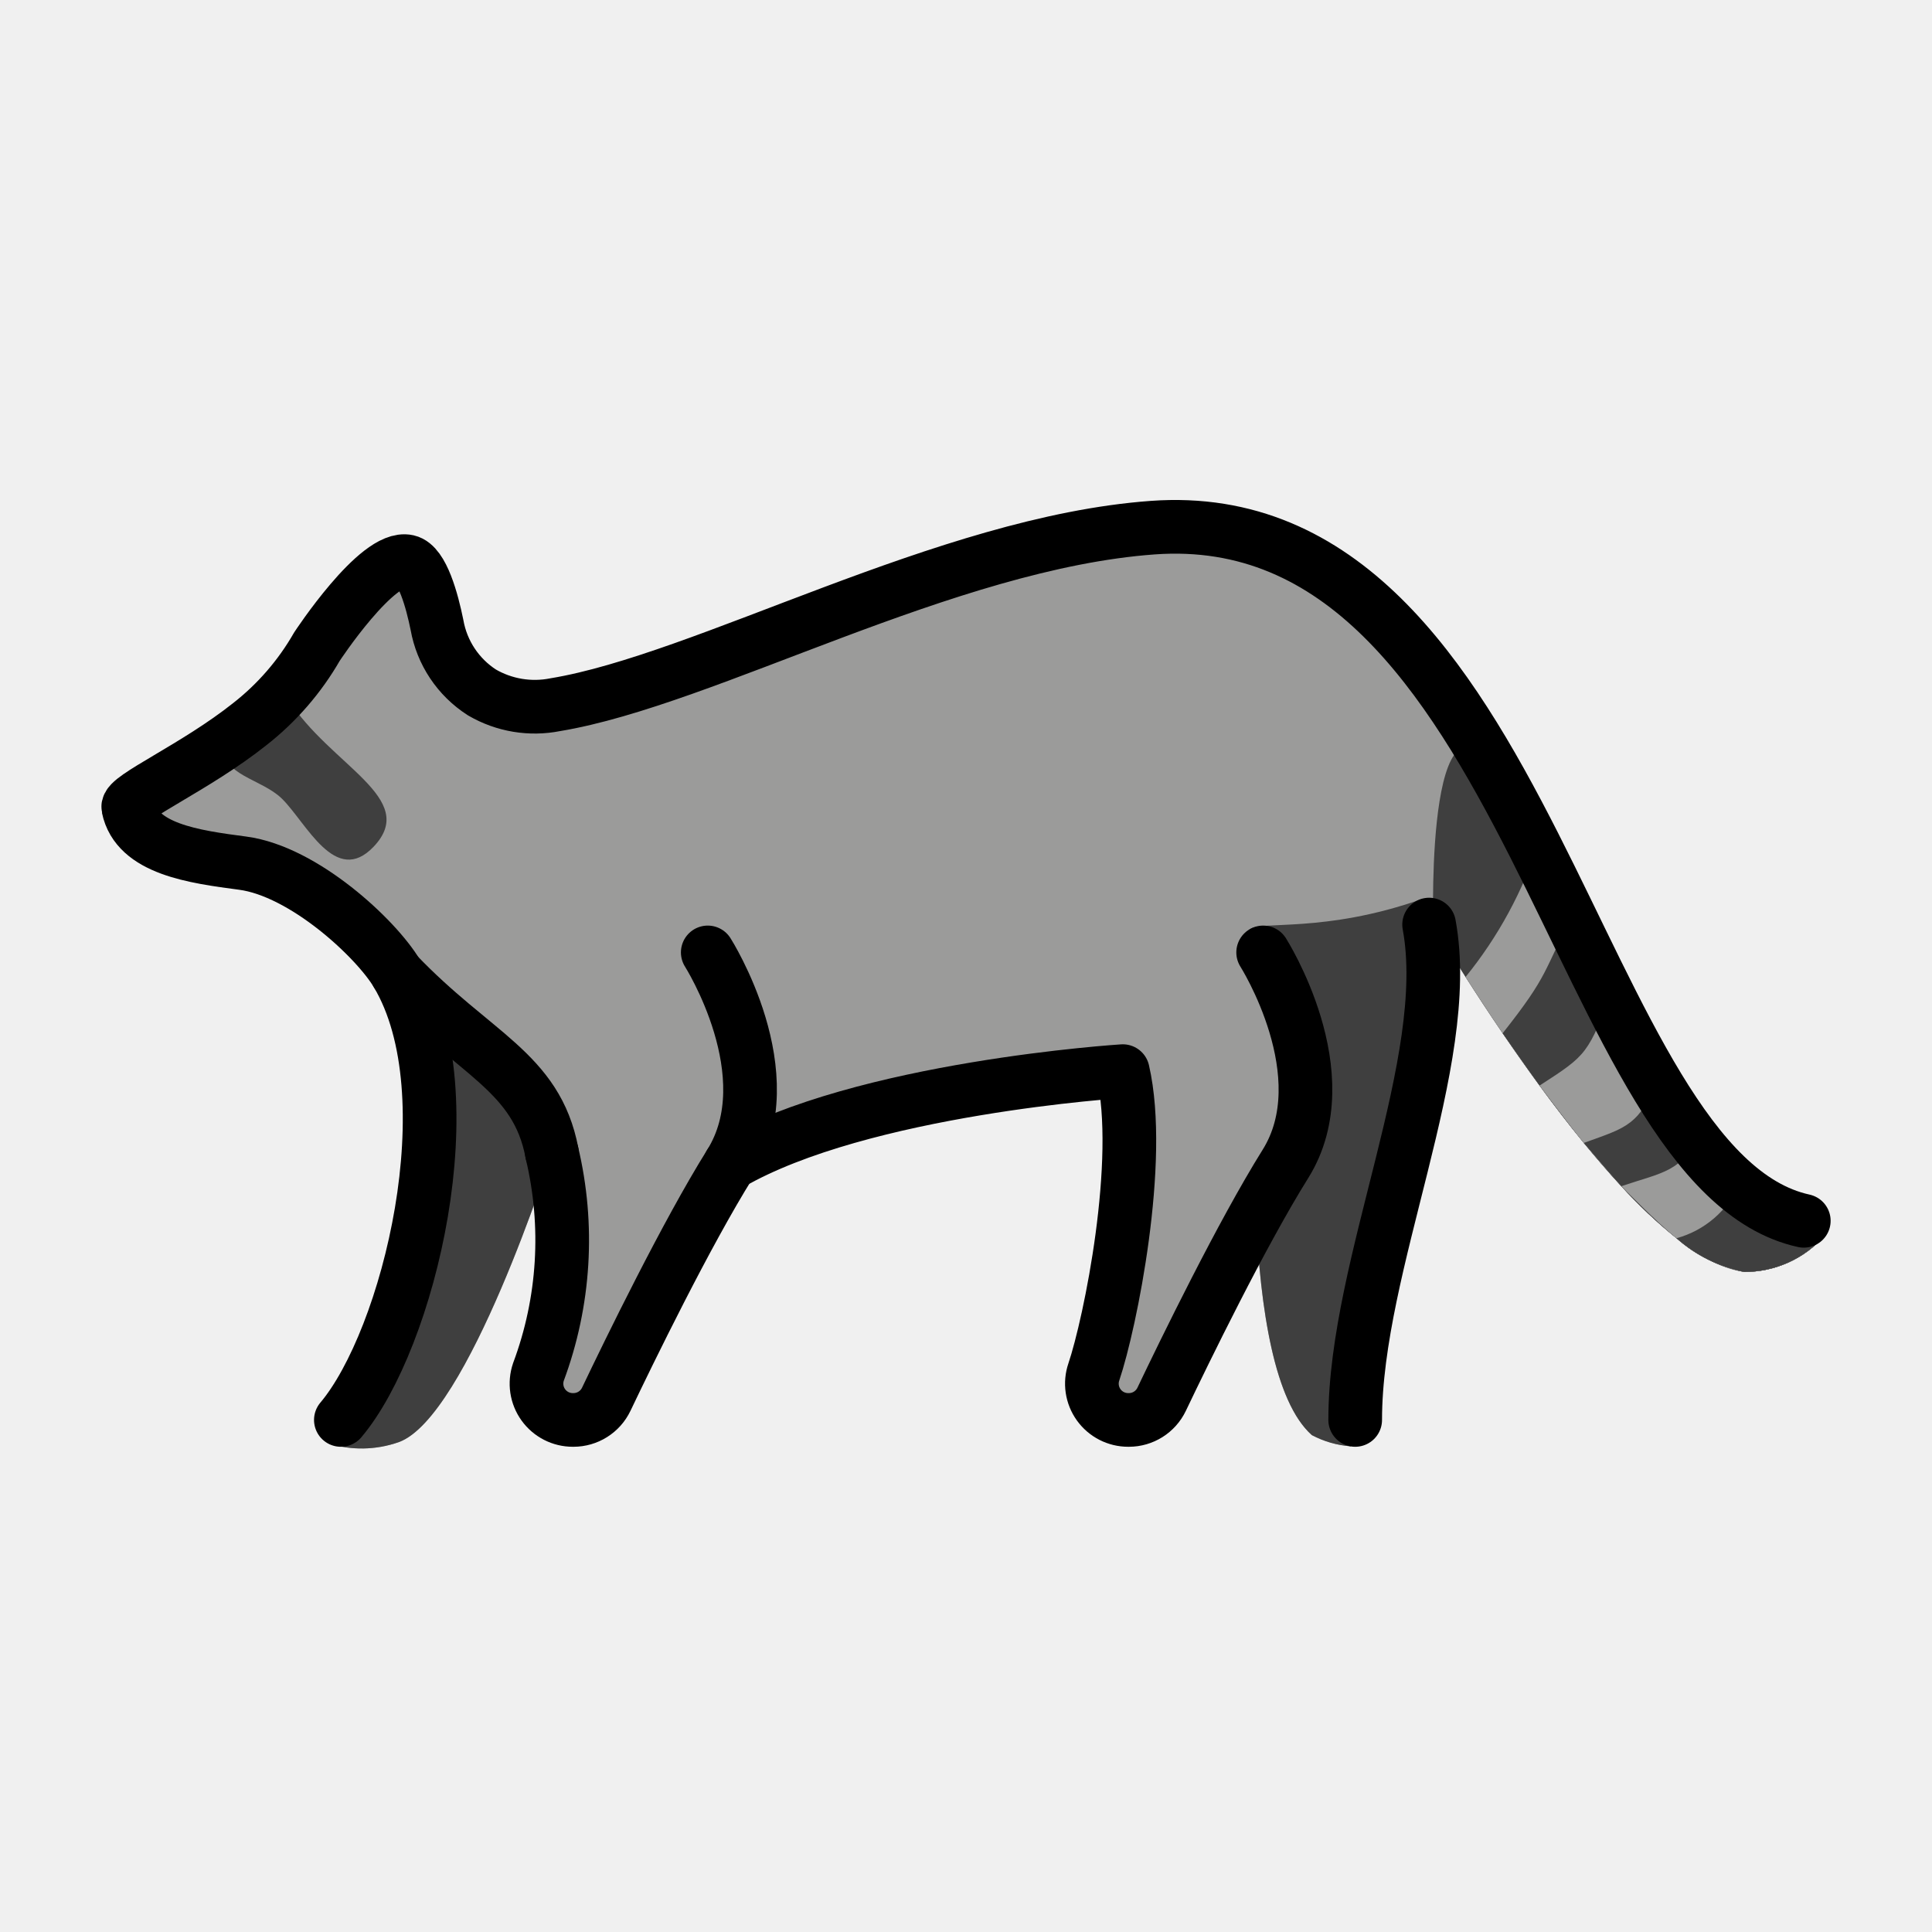
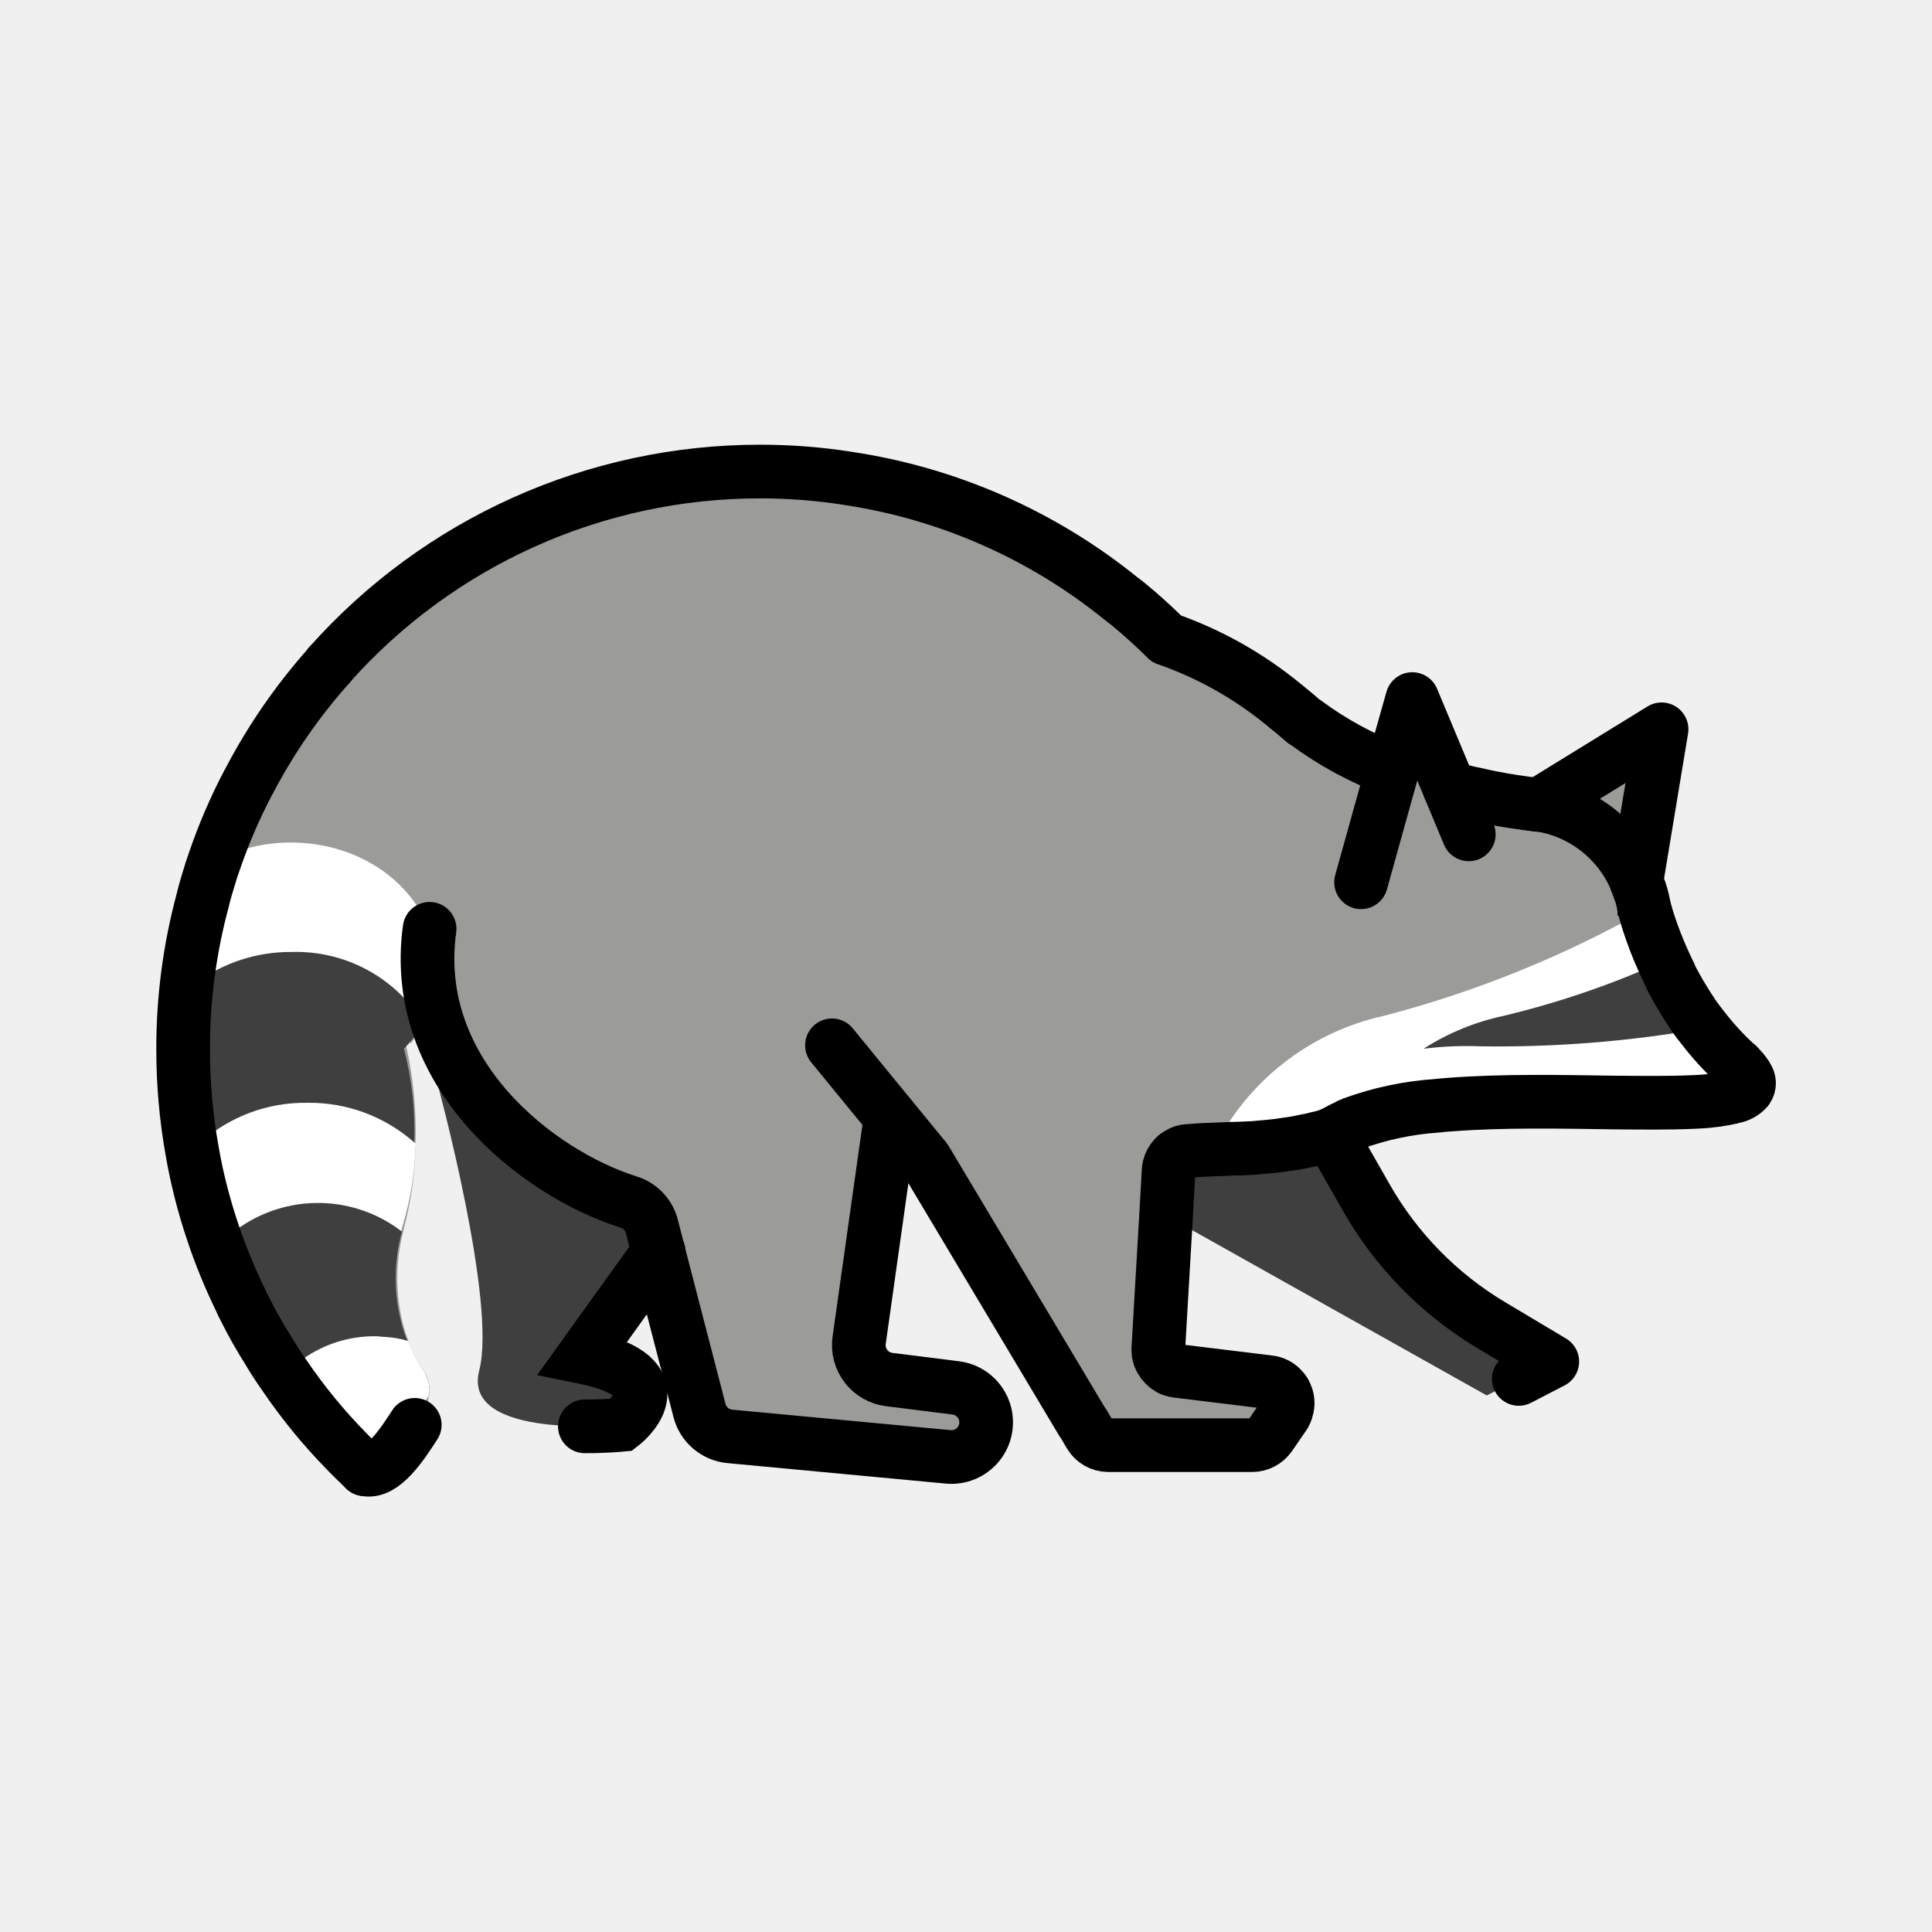
<svg xmlns="http://www.w3.org/2000/svg" id="emoji" viewBox="0 0 72 72">
  <g id="color">
-     <path id="Raccoon_Color_1" fill="#9b9b9a" d="M68,46.048c-8.584-1.873-10.907-27.412-25.043-26.385-7.698.559-16.667,5.674-22.264,6.598a3.908,3.908,0,0,1-2.731-.456,3.767,3.767,0,0,1-1.677-2.517c-.183-.899-.544-2.24-1.092-2.364C14.062,20.668,11.81,24.1,11.81,24.1a9.957,9.957,0,0,1-2.501,2.886c-2.033,1.616-4.607,2.727-4.529,3.106.317,1.547,2.443,1.835,4.262,2.075,2.287.302,4.974,2.811,5.75,4.112,2.698,4.522-.037,14.53-2.556,17.511a4.153,4.153,0,0,0,2.617-.043c2.583-.911,5.716-10.786,5.716-10.786l-.502,8.167L21.37,52.917,27.206,43.376s3.554-1.252,5.217-1.96c3.064-1.305,9.42-1.497,9.42-1.497l-1.079,11.21,1.304,1.789,1.741-2.516L48.65,41.559,47.074,35.494S45.619,50.578,48.889,53.483A3.68,3.68,0,0,0,50.34,53.9L53.414,34.456S60.685,46.912,65,47.4A3.966,3.966,0,0,0,68,46.048Z" />
-     <path id="Raccoon_Color_2" fill="#3f3f3f" d="M46.571,34.638c-.948.912,1.907,3.063,1.827,5.95-.04,1.448-1.663,3.067-1.593,4.665.156,3.548.692,6.993,2.084,8.23A3.68,3.68,0,0,0,50.34,53.9s3.985-20.867,2.654-20.396C49.353,34.791,46.922,34.3,46.571,34.638Z" />
-     <path id="Raccoon_Color_3" fill="#3f3f3f" d="M14.791,36.279c2.698,4.522-.037,14.53-2.556,17.511a4.153,4.153,0,0,0,2.617-.043c2.583-.911,5.716-10.786,5.716-10.786S14.015,34.978,14.791,36.279Z" />
-     <g id="Raccoon_Color_4">
-       <path fill="#3f3f3f" d="M68,46.048a6.455,6.455,0,0,1-3.173-1.924,15.089,15.089,0,0,1-1.532-1.863c-.469-.661-.925-1.386-1.376-2.158-.601-1.029-1.191-2.141-1.785-3.297-.478-.93-.958-1.888-1.448-2.854-.435-.858-.879-1.723-1.335-2.579-.353-.662-.713-1.318-1.084-1.963C53.087,23.876,53.414,34.456,53.414,34.456s.454.778,1.204,1.954c.389.61.857,1.327,1.382,2.097.425.624.888,1.283,1.376,1.949.525.717,1.08,1.441,1.65,2.138.459.561.928,1.105,1.398,1.613A18.416,18.416,0,0,0,62.48,46.145,5.37,5.37,0,0,0,65,47.4,3.966,3.966,0,0,0,68,46.048Z" />
-       <path fill="#9b9b9a" d="M68,46.048a6.455,6.455,0,0,1-3.173-1.924,15.089,15.089,0,0,1-1.532-1.863c-.469-.661-.925-1.386-1.376-2.158-.601-1.029-1.191-2.141-1.785-3.297-.478-.93-.958-1.888-1.448-2.854-.435-.858-1.028-3.498-1.335-2.579A15.626,15.626,0,0,1,54.617,36.41s.857,1.327,1.382,2.097c.425.624.888,1.283,1.376,1.949.525.717,1.08,1.441,1.65,2.138.459.561.928,1.105,1.398,1.613A18.416,18.416,0,0,0,62.48,46.145,5.37,5.37,0,0,0,65,47.4,3.966,3.966,0,0,0,68,46.048Z" />
-       <path fill="#3f3f3f" d="M68,46.048a6.455,6.455,0,0,1-3.173-1.924,15.089,15.089,0,0,1-1.532-1.863c-.469-.661-.925-1.386-1.376-2.158-.601-1.029-1.191-2.141-1.785-3.297-.478-.93-.945-3.813-1.448-2.854-1.218,2.322-.923,2.322-2.687,4.555,0,0,.888,1.283,1.376,1.949.525.717,1.08,1.441,1.65,2.138.459.561.928,1.105,1.398,1.613A18.416,18.416,0,0,0,62.48,46.145,5.37,5.37,0,0,0,65,47.4,3.966,3.966,0,0,0,68,46.048Z" />
-       <path fill="#9b9b9a" d="M68,46.048a6.455,6.455,0,0,1-3.173-1.924,15.089,15.089,0,0,1-1.532-1.863c-.469-.661-.925-1.386-1.376-2.158-.601-1.029-1.314-4.508-1.785-3.297-.969,2.493-.969,2.493-2.759,3.65,0,0,1.08,1.441,1.65,2.138.459.561.928,1.105,1.398,1.613A18.416,18.416,0,0,0,62.48,46.145,5.37,5.37,0,0,0,65,47.4,3.966,3.966,0,0,0,68,46.048Z" />
-       <path fill="#3f3f3f" d="M68,46.048a6.455,6.455,0,0,1-3.173-1.924,15.089,15.089,0,0,1-1.532-1.863c-.469-.661-.984-2.961-1.376-2.158-.919,1.881-1.217,1.881-2.893,2.49,0,0,.928,1.105,1.398,1.613A18.416,18.416,0,0,0,62.48,46.145,5.37,5.37,0,0,0,65,47.4,3.966,3.966,0,0,0,68,46.048Z" />
-       <path fill="#9b9b9a" d="M68,46.048a6.455,6.455,0,0,1-3.173-1.924c-.529-.537-1.194-2.649-1.532-1.863-.607,1.414-1.295,1.414-2.871,1.945,0,0,1.383,1.409,2.056,1.939A5.37,5.37,0,0,0,65,47.4,3.966,3.966,0,0,0,68,46.048Z" />
-       <path fill="#3f3f3f" d="M68,46.048c-1.157-.252-2.676-3.219-3.173-1.924A3.608,3.608,0,0,1,62.48,46.145,5.37,5.37,0,0,0,65,47.4,3.966,3.966,0,0,0,68,46.048Z" />
-     </g>
-     <path id="Raccoon_Color_5" fill="#3f3f3f" d="M8.416,27.839c.11-.52,2.044-2.216,2.329-1.767,1.575,2.471,4.9,3.678,3.176,5.485-1.424,1.492-2.502-.897-3.415-1.793C9.754,29.025,8.198,28.87,8.416,27.839Z" />
+     <path fill="#9b9b9a" d="M51.894,28.685a13.211,13.211,0,0,1-3.246-1.768.071.071,0,0,1-.037-.019.029.029,0,0,0-.019-.009c-.253-.225-.505-.43-.748-.627a17.947,17.947,0,0,0-5.426-3.433,1.897,1.897,0,0,1-.655-.533.13.13,0,0,1-.028-.037C38.872,18.648,30.64,16.777,25.57,17.319a14.122,14.122,0,0,0-1.777.309h-.028c-.449.009-9.345,1.207-14.481,11.478a.206.206,0,0,0-.028.047A27.688,27.688,0,0,0,7.881,32.408l-.196.645c-.047.168-.094.327-.131.496-1.029,4.471.112,11.272,1.955,15.959.009.009.009.009.009.019,1.188,2.984,2.657,5.107,4.041,5.192.823.066,1.628-.617,2.301-2.292a1.402,1.402,0,0,0,.131-.412,1.313,1.313,0,0,0-.206-.926,4.895,4.895,0,0,1-.561-1.113,4.973,4.973,0,0,1-.197-.599,6.988,6.988,0,0,1,0-3.48c.009-.066.028-.131.047-.206a12.905,12.905,0,0,0,.412-2.984.315.315,0,0,0,0-.093,14.445,14.445,0,0,0-.327-3.536c-.084-.384-.159-.636-.178-.72.103.178.215.365.327.533a4.623,4.623,0,0,0,.468-.776,4.664,4.664,0,0,1,.468,2.039v.019a14.104,14.104,0,0,0,7.119,4.621,1.335,1.335,0,0,1,.935.926l.234.945,1.534,5.903a1.297,1.297,0,0,0,1.132.964l8.138.767a1.297,1.297,0,0,0,1.413-1.291,1.41,1.41,0,0,0-.056-.384,1.291,1.291,0,0,0-1.076-.898l-2.479-.318a1.286,1.286,0,0,1-1.123-1.459l1.169-8.316,1.197,1.45a1.032,1.032,0,0,0,.131.168l1.095,1.833,4.715,7.895.066.093a2.094,2.094,0,0,0,1.637.786h3.957a2.095,2.095,0,0,0,1.721-.898l.019-.028.122-.187a.981.981,0,0,0,.066-.103.524.524,0,0,0,.037-.112.739.739,0,0,0-.066-.627v-.009a.321.321,0,0,0-.084-.112.751.751,0,0,0-.496-.271l-3.442-.421a.984.984,0,0,1-.159-.037.579.579,0,0,1-.112-.047.864.864,0,0,1-.318-.318.589.589,0,0,1-.094-.253.29.29,0,0,1-.009-.094.258.258,0,0,1-.009-.084l.29-4.958.094-1.665a.375.375,0,0,1,.028-.14.864.864,0,0,1,.197-.365.581.581,0,0,1,.178-.131.607.607,0,0,1,.309-.103c.327-.028.655-.047.973-.056.084,0,.168-.009.253-.009.15-.009.299-.009.449-.019.243,0,.505-.019.767-.028.206-.019.412-.037.627-.056s.43-.047.655-.084c.234-.028.477-.075.73-.131a3.05,3.05,0,0,0,.374-.084c.131-.028.271-.066.412-.103a.388.388,0,0,0,.093-.037.343.343,0,0,0,.103-.047,2.436,2.436,0,0,1,.225-.122,3.04,3.04,0,0,1,.496-.243,11.381,11.381,0,0,1,3.134-.664c.178-.019.346-.037.524-.047,1.964-.15,4.163-.103,6.09-.075,1.085.009,2.086.019,2.9-.019h.037c.262-.009.505-.028.72-.056a3.048,3.048,0,0,0,.328-.047,1.75,1.75,0,0,0,.253-.047,1.016,1.016,0,0,0,.197-.047.886.886,0,0,0,.514-.281.409.409,0,0,0,0-.449.56.56,0,0,0-.084-.14l-.009-.009a.568.568,0,0,0-.122-.14,2.541,2.541,0,0,0-.225-.225c-.112-.103-.225-.215-.327-.318a2.474,2.474,0,0,1-.309-.318c-.196-.215-.374-.44-.552-.664-.131-.159-.253-.327-.374-.496q-.253-.379-.477-.758a5.097,5.097,0,0,1-.299-.533,2.406,2.406,0,0,1-.103-.225c-.084-.168-.159-.337-.234-.496-.084-.178-.15-.346-.225-.514-.131-.327-.243-.636-.337-.935-.047-.15-.094-.299-.131-.44-.009-.019-.009-.028-.019-.047v-.009a.333.333,0,0,0-.019-.093l-.15-.589c0-.009-.009-.028-.009-.037V33.147a1.848,1.848,0,0,0-.112-.29v-.028c-.037-.075-.066-.14-.103-.215a2.111,2.111,0,0,0-.103-.206,1.059,1.059,0,0,0-.112-.197,2.237,2.237,0,0,0-.122-.196,1.873,1.873,0,0,0-.122-.168,4.633,4.633,0,0,0-.337-.412c-.019-.019-.028-.037-.047-.047-.075-.075-.14-.15-.215-.215,1.076.728,2.099-1.517.954-2.32-.849-.682-2.168,1.327-1.515,1.89-.009-.019-.019-.028-.037-.028a2.228,2.228,0,0,0-.197-.122c-.019-.019-.037-.037-.056-.028a2.097,2.097,0,0,0-.374-.206,5.101,5.101,0,0,0-.524-.206.056.056,0,0,1-.037-.009,4.155,4.155,0,0,0-.589-.14.806.806,0,0,1-.103-.009c-.075-.009-.178-.019-.318-.037-.084-.009-.178-.019-.281-.037s-.206-.028-.327-.047h-.009c-.122-.019-.262-.047-.402-.066-.309-.056-.664-.122-1.048-.215a4.572,4.572,0,0,1-.458-.103c-.159-.037-.327-.075-.486-.122l-1.385-3.316Z" />
+     <path fill="#fff" d="M50.403,41.874a5.155,5.155,0,0,0-.72.365.347.347,0,0,1-.103.047.398.398,0,0,1-.094.037,16.889,16.889,0,0,1-4.266.514,9.312,9.312,0,0,1,6.342-4.977,40.695,40.695,0,0,0,9.729-3.929,12.093,12.093,0,0,0,3.377,5.697C67.849,42.482,55.239,39.919,50.403,41.874Z" />
+     <path fill="#3f3f3f" d="M63.471,38.328a44.034,44.034,0,0,1-8.344.664,12.49,12.49,0,0,0-2.077.093,8.983,8.983,0,0,1,2.975-1.225,33.044,33.044,0,0,0,5.959-2.039A11.171,11.171,0,0,0,63.471,38.328Z" />
+     <path fill="#fff" d="M16.243,36.075a4.217,4.217,0,0,1-.505,1.983l-.028.056a5.013,5.013,0,0,1-.542.776c-.056.066-.112.122-.178.187a5.744,5.744,0,0,1-4.144,1.675,5.853,5.853,0,0,1-3.592-1.188v-.009H7.244c-.009-.197-.019-.393-.009-.58-.019-.814-.009-1.581.047-2.329a25.99,25.99,0,0,1,.402-3.592c.056-.299.112-.589.178-.879.037-.019.075-.047.122-.065a5.978,5.978,0,0,1,2.862-.711C13.839,31.398,16.243,33.493,16.243,36.075Z" />
+     <path fill="#3f3f3f" d="M15.439,42.614a.093.093,0,0,1,.047.037c-.009.019-.037.037-.047.056a5.677,5.677,0,0,1-4.556,2.123,5.951,5.951,0,0,1-3.078-.823L7.45,42.614v-.019c-.037-.486-.075-1.001-.122-1.534-.028-.514-.065-1.01-.075-1.497v-.009c-.009-.197-.019-.393-.019-.58-.019-.814-.009-1.581.047-2.329a5.948,5.948,0,0,1,3.601-1.169,5.561,5.561,0,0,1,4.855,2.582.195.195,0,0,1,.037.056,4.449,4.449,0,0,1-.542.776c-.056.066-.112.122-.178.187a12.148,12.148,0,0,1,.384,3.499Z" />
+     <path fill="#fff" d="M15.523,42.651c-.009.019-.028.037-.037.056a11.396,11.396,0,0,1-.486,2.984,1.83,1.83,0,0,0-.047.187c-.009.009-.009.009-.009.019a6.049,6.049,0,0,0,0,3.48,5.219,5.219,0,0,1-.73.44c-.009,0-.009.009-.019.009h-.009a6.024,6.024,0,0,1-2.601.627h-.131a4.405,4.405,0,0,1-.496-.028h-.009a5.655,5.655,0,0,1-.982-.15,18.682,18.682,0,0,1-.945-1.693c0-.009-.009-.009-.009-.019a2.393,2.393,0,0,0-.103-.225L7.806,44.008,7.45,42.614v-.019a5.864,5.864,0,0,1,4.004-1.497,5.899,5.899,0,0,1,3.985,1.478c.019.009.028.028.047.037A.073.073,0,0,1,15.523,42.651Z" />
+     <path fill="#3f3f3f" d="M15.991,51.631a1.31,1.31,0,0,1,0,.384,4.946,4.946,0,0,1-3.087,2.058,20.305,20.305,0,0,1-2.311-2.825c-.225-.318-.43-.636-.627-.973a18.682,18.682,0,0,1-.945-1.693c0-.009-.009-.009-.009-.019-.149-.767-.29-1.618-.421-2.563a5.121,5.121,0,0,1,6.361-.122c.009,0,.019.009.028.019a6.578,6.578,0,0,0,0,3.48,3.635,3.635,0,0,0,.206.589v.009a4.855,4.855,0,0,0,.589,1.113,1.109,1.109,0,0,1,.103.178A1.185,1.185,0,0,1,15.991,51.631Z" />
+     <path fill="#fff" d="M15.991,51.631a1.31,1.31,0,0,1,0,.384,4.946,4.946,0,0,1-3.087,2.058,20.305,20.305,0,0,1-2.311-2.825,4.574,4.574,0,0,1,.992-.795c.009-.009.028-.019.037-.028h.009a4.602,4.602,0,0,1,2.339-.627,1.068,1.068,0,0,1,.243.019,1.012,1.012,0,0,1,.168.009h.009a3.713,3.713,0,0,1,.795.14c.009,0,.028.009.037.009a4.899,4.899,0,0,0,.561,1.113,1.073,1.073,0,0,1,.094.178A1.185,1.185,0,0,1,15.991,51.631Z" />
+     <path fill="#3f3f3f" d="M24.538,46.663l-2.806,3.91c3.751.758,1.431,2.526,1.431,2.526s-5.978.589-5.304-2.021c.655-2.535-1.497-10.477-1.609-10.907A14.051,14.051,0,0,0,24.108,44.98Z" />
+     <path fill="#3f3f3f" d="M57.849,50.742l-2.441,1.263-11.955-6.707.093-1.665a.783.783,0,0,1,.702-.739,23.785,23.785,0,0,0,5.238-.571.398.398,0,0,0,.094-.037l3.05,5.341Z" />
  </g>
  <g id="line">
-     <path id="Raccoon_Line_1" fill="none" stroke="#000" stroke-linecap="round" stroke-linejoin="round" stroke-width="2" d="M67.222,45.496c-8.584-1.873-10.129-26.859-24.265-25.832-7.698.559-16.667,5.674-22.264,6.598a3.908,3.908,0,0,1-2.731-.456,3.767,3.767,0,0,1-1.677-2.517c-.183-.899-.544-2.24-1.092-2.364C14.062,20.668,11.81,24.1,11.81,24.1a9.957,9.957,0,0,1-2.501,2.886c-2.033,1.616-4.607,2.727-4.529,3.106.317,1.547,2.443,1.835,4.262,2.075,2.287.302,4.974,2.811,5.75,4.112,2.698,4.522.43,13.657-2.089,16.638" />
-     <path id="Raccoon_Line_2" fill="none" stroke="#000" stroke-linecap="round" stroke-linejoin="round" stroke-width="2" d="M53.259,34.456c.948,5.121-2.755,12.633-2.755,18.461" />
-     <path id="Raccoon_Line_3" fill="none" stroke="#000" stroke-linecap="round" stroke-linejoin="round" stroke-width="2" d="M26.376,35.494s2.904,4.563.83,7.882c-1.629,2.606-3.769,7.003-4.613,8.771a1.355,1.355,0,0,1-1.223.77h-.021a1.352,1.352,0,0,1-1.283-1.789,14.046,14.046,0,0,0,.502-8.167" />
-     <path id="Raccoon_Line_4" fill="none" stroke="#000" stroke-linecap="round" stroke-linejoin="round" stroke-width="2" d="M47.074,35.494s2.904,4.563.83,7.882c-1.629,2.606-3.769,7.003-4.613,8.771a1.354,1.354,0,0,1-1.223.77h-.021a1.352,1.352,0,0,1-1.283-1.789c.614-1.818,1.848-7.876,1.079-11.21,0,0-9.73.612-14.637,3.457" />
-     <path id="Raccoon_Line_5" fill="none" stroke="#000" stroke-linecap="round" stroke-linejoin="round" stroke-width="2" d="M20.569,42.961c-.575-3.026-2.889-3.662-5.777-6.682" />
+     <path fill="none" stroke="#000" stroke-linecap="round" stroke-linejoin="round" stroke-width="2" d="M13.596,54.756h.009c.664.168,1.375-.917,1.852-1.656" />
+     <line x1="12.268" x2="12.268" y1="24.794" y2="24.784" fill="none" stroke="#000" stroke-linecap="round" stroke-linejoin="round" stroke-width="2" />
+     <path fill="none" stroke="#000" stroke-miterlimit="10" stroke-width="2" d="M61.108,33.194c0-.019-.009-.028-.009-.047a1.085,1.085,0,0,1-.037-.168" />
+     <path fill="none" stroke="#000" stroke-miterlimit="10" stroke-width="2" d="M57.029,29.957c.271.037.421.047.421.047a4.659,4.659,0,0,1,3.648,3.143v.009a3.129,3.129,0,0,1,.178.72v.009" />
+     <polyline fill="none" stroke="#000" stroke-linecap="round" stroke-linejoin="round" stroke-width="2" points="57.347 29.995 61.922 27.179 60.986 32.829 60.986 32.838 60.986 32.857" />
+     <polyline fill="none" stroke="#000" stroke-linecap="round" stroke-linejoin="round" stroke-width="2" points="50.723 32.88 52.117 27.876 52.632 26.052 53.614 28.4 54.737 31.094" />
+     <path fill="none" stroke="#000" stroke-linecap="round" stroke-linejoin="round" stroke-width="2" d="M49.58,42.285l1.347,2.36a13.064,13.064,0,0,0,4.65,4.741l2.272,1.356L56.6,51.388" />
+     <path fill="none" stroke="#000" stroke-linecap="round" stroke-linejoin="round" stroke-width="2" d="M16.01,34.614c-.75,5.408,4.045,9.122,7.416,10.182a1.287,1.287,0,0,1,.868.911l.244.956,1.531,5.904A1.293,1.293,0,0,0,27.2,53.53l8.138.763a1.293,1.293,0,0,0,1.355-1.671h0A1.293,1.293,0,0,0,35.62,51.723l-2.483-.312a1.293,1.293,0,0,1-1.119-1.463l1.173-8.317" />
+     <path fill="none" stroke="#000" stroke-linecap="round" stroke-miterlimit="10" stroke-width="2" d="M21.796,53.156c.782.001,1.367-.057,1.367-.057s2.32-1.768-1.431-2.526l2.806-3.91.009-.009" />
+     <path fill="none" stroke="#000" stroke-linecap="round" stroke-miterlimit="10" stroke-width="2" d="M31.005,38.956l2.189,2.675,1.188,1.45.065.075c.019.028.047.066.066.094l1.095,1.833,4.715,7.895.066.093.234.402a.797.797,0,0,0,.673.384h5.369a.815.815,0,0,0,.655-.337l.384-.561.019-.028.131-.187a.63.63,0,0,0,.093-.215.739.739,0,0,0-.066-.627s.009,0,0-.009a.321.321,0,0,0-.084-.112.751.751,0,0,0-.496-.271l-3.442-.421a.984.984,0,0,1-.159-.037.579.579,0,0,1-.112-.047.864.864,0,0,1-.318-.318.742.742,0,0,1-.094-.253,1.081,1.081,0,0,1-.009-.178l.29-4.958.093-1.665a.725.725,0,0,1,.019-.14.864.864,0,0,1,.197-.365.581.581,0,0,1,.178-.131.607.607,0,0,1,.309-.103c.327-.028.655-.047.973-.056.084,0,.168-.009.253-.009.15-.009.299-.009.449-.019.243,0,.505-.019.767-.028.206-.019.412-.037.627-.056s.43-.047.655-.084c.234-.028.477-.075.73-.131a3.05,3.05,0,0,0,.374-.084c.131-.028.271-.066.412-.103a.388.388,0,0,0,.093-.037.343.343,0,0,0,.103-.047,2.436,2.436,0,0,1,.225-.122,1.965,1.965,0,0,1,.243-.122,1.58,1.58,0,0,1,.253-.122,11.381,11.381,0,0,1,3.134-.664c.178-.019.346-.037.524-.047,1.964-.15,4.163-.103,6.09-.075,1.085.009,2.086.019,2.9-.019h.037c.262-.009.505-.028.72-.056a3.048,3.048,0,0,0,.328-.047,1.75,1.75,0,0,0,.253-.047,1.016,1.016,0,0,0,.197-.047.886.886,0,0,0,.514-.281.377.377,0,0,0,0-.449.56.56,0,0,0-.084-.14l-.009-.009a.568.568,0,0,0-.122-.14,1.21,1.21,0,0,0-.215-.225h-.009a10.915,10.915,0,0,1-1.188-1.3c-.131-.159-.253-.327-.374-.496q-.253-.379-.477-.758c-.103-.178-.206-.355-.299-.533a2.406,2.406,0,0,1-.103-.225c-.084-.168-.159-.337-.234-.496a13.816,13.816,0,0,1-.561-1.45c-.047-.15-.094-.299-.131-.44-.009-.019-.009-.037-.019-.056,0-.019-.009-.037-.009-.056" />
+     <path fill="none" stroke="#000" stroke-linecap="round" stroke-linejoin="round" stroke-width="2" d="M57.45,30.004a.806.806,0,0,1-.103-.009c-.075-.009-.178-.019-.318-.037-.084-.009-.178-.019-.281-.037s-.206-.028-.327-.047h-.009c-.122-.019-.262-.047-.402-.066-.309-.056-.664-.122-1.048-.215a4.572,4.572,0,0,1-.458-.103c-.159-.037-.327-.075-.486-.122" />
+     <path fill="none" stroke="#000" stroke-linecap="round" stroke-linejoin="round" stroke-width="2" d="M51.894,28.685a13.211,13.211,0,0,1-3.246-1.768.071.071,0,0,1-.037-.019.029.029,0,0,0-.019-.009c-.253-.225-.505-.43-.748-.627a14.227,14.227,0,0,0-4.359-2.451h-.009c-.337-.337-.692-.664-1.057-.982-.215-.187-.43-.365-.655-.533a21.14,21.14,0,0,0-10.187-4.471c-.019,0-.028-.009-.047-.009a21.076,21.076,0,0,0-3.19-.243,21.46,21.46,0,0,0-16.071,7.212v.009a21.221,21.221,0,0,0-2.984,4.312.206.206,0,0,0-.028.047,20.693,20.693,0,0,0-1.272,2.956c-.037.103-.066.197-.103.299l-.196.645c-.047.168-.094.327-.131.496a21.151,21.151,0,0,0-.73,5.538,21.372,21.372,0,0,0,.337,3.817c.047.262.094.524.15.776a21.073,21.073,0,0,0,1.6,4.659,2.394,2.394,0,0,1,.103.225c0,.009.009.009.009.019.159.309.318.627.486.926.009.009.009.009.009.019.15.253.29.505.449.748.196.337.402.655.627.973a20.292,20.292,0,0,0,2.311,2.825c.215.225.43.43.655.645l.037.037h.009" />
  </g>
</svg>
